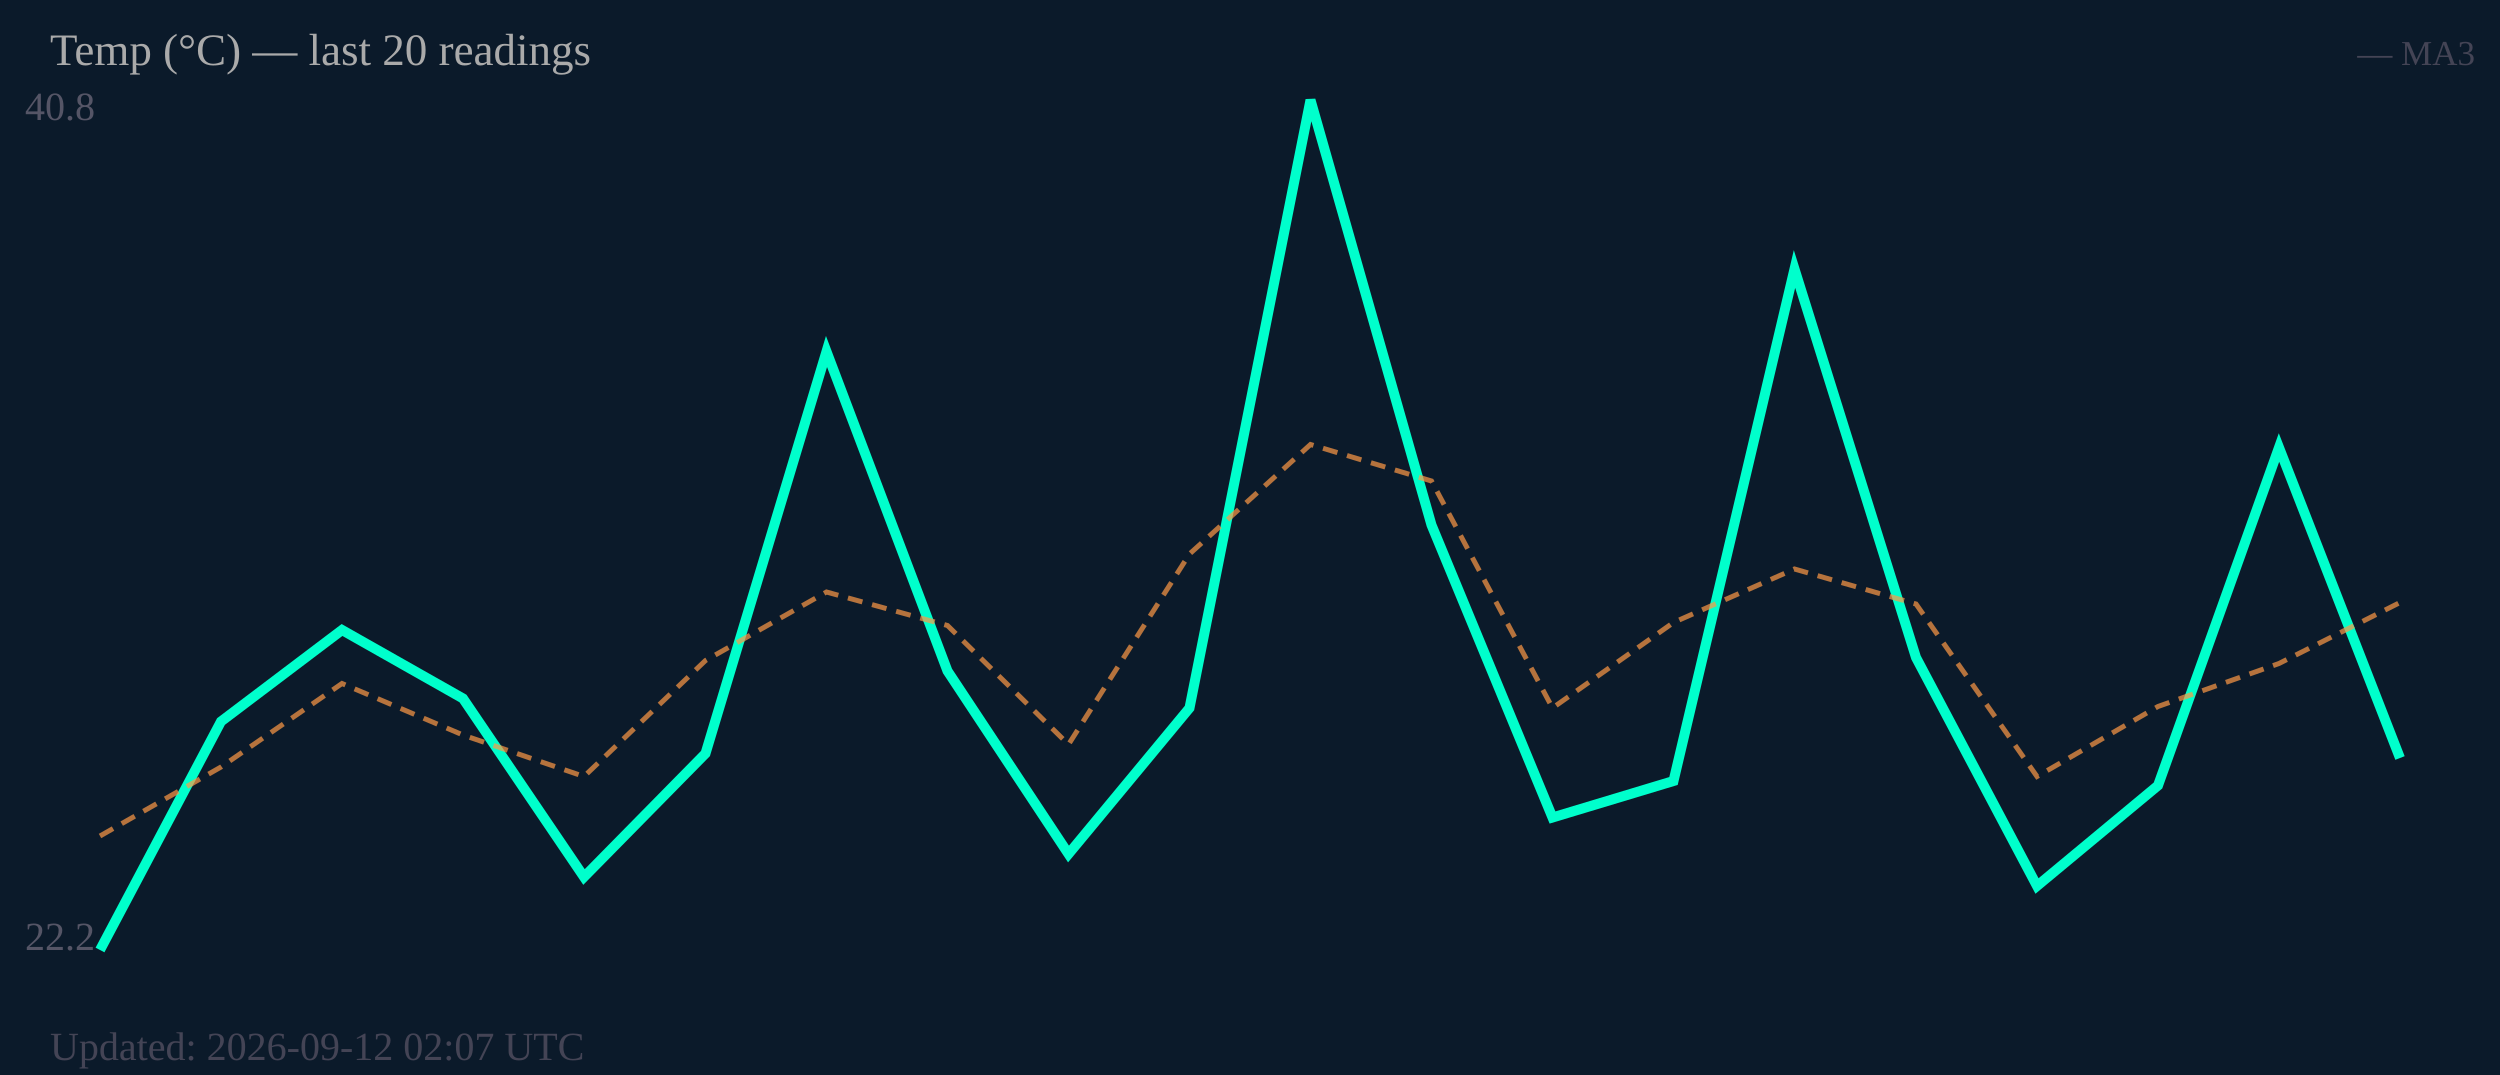
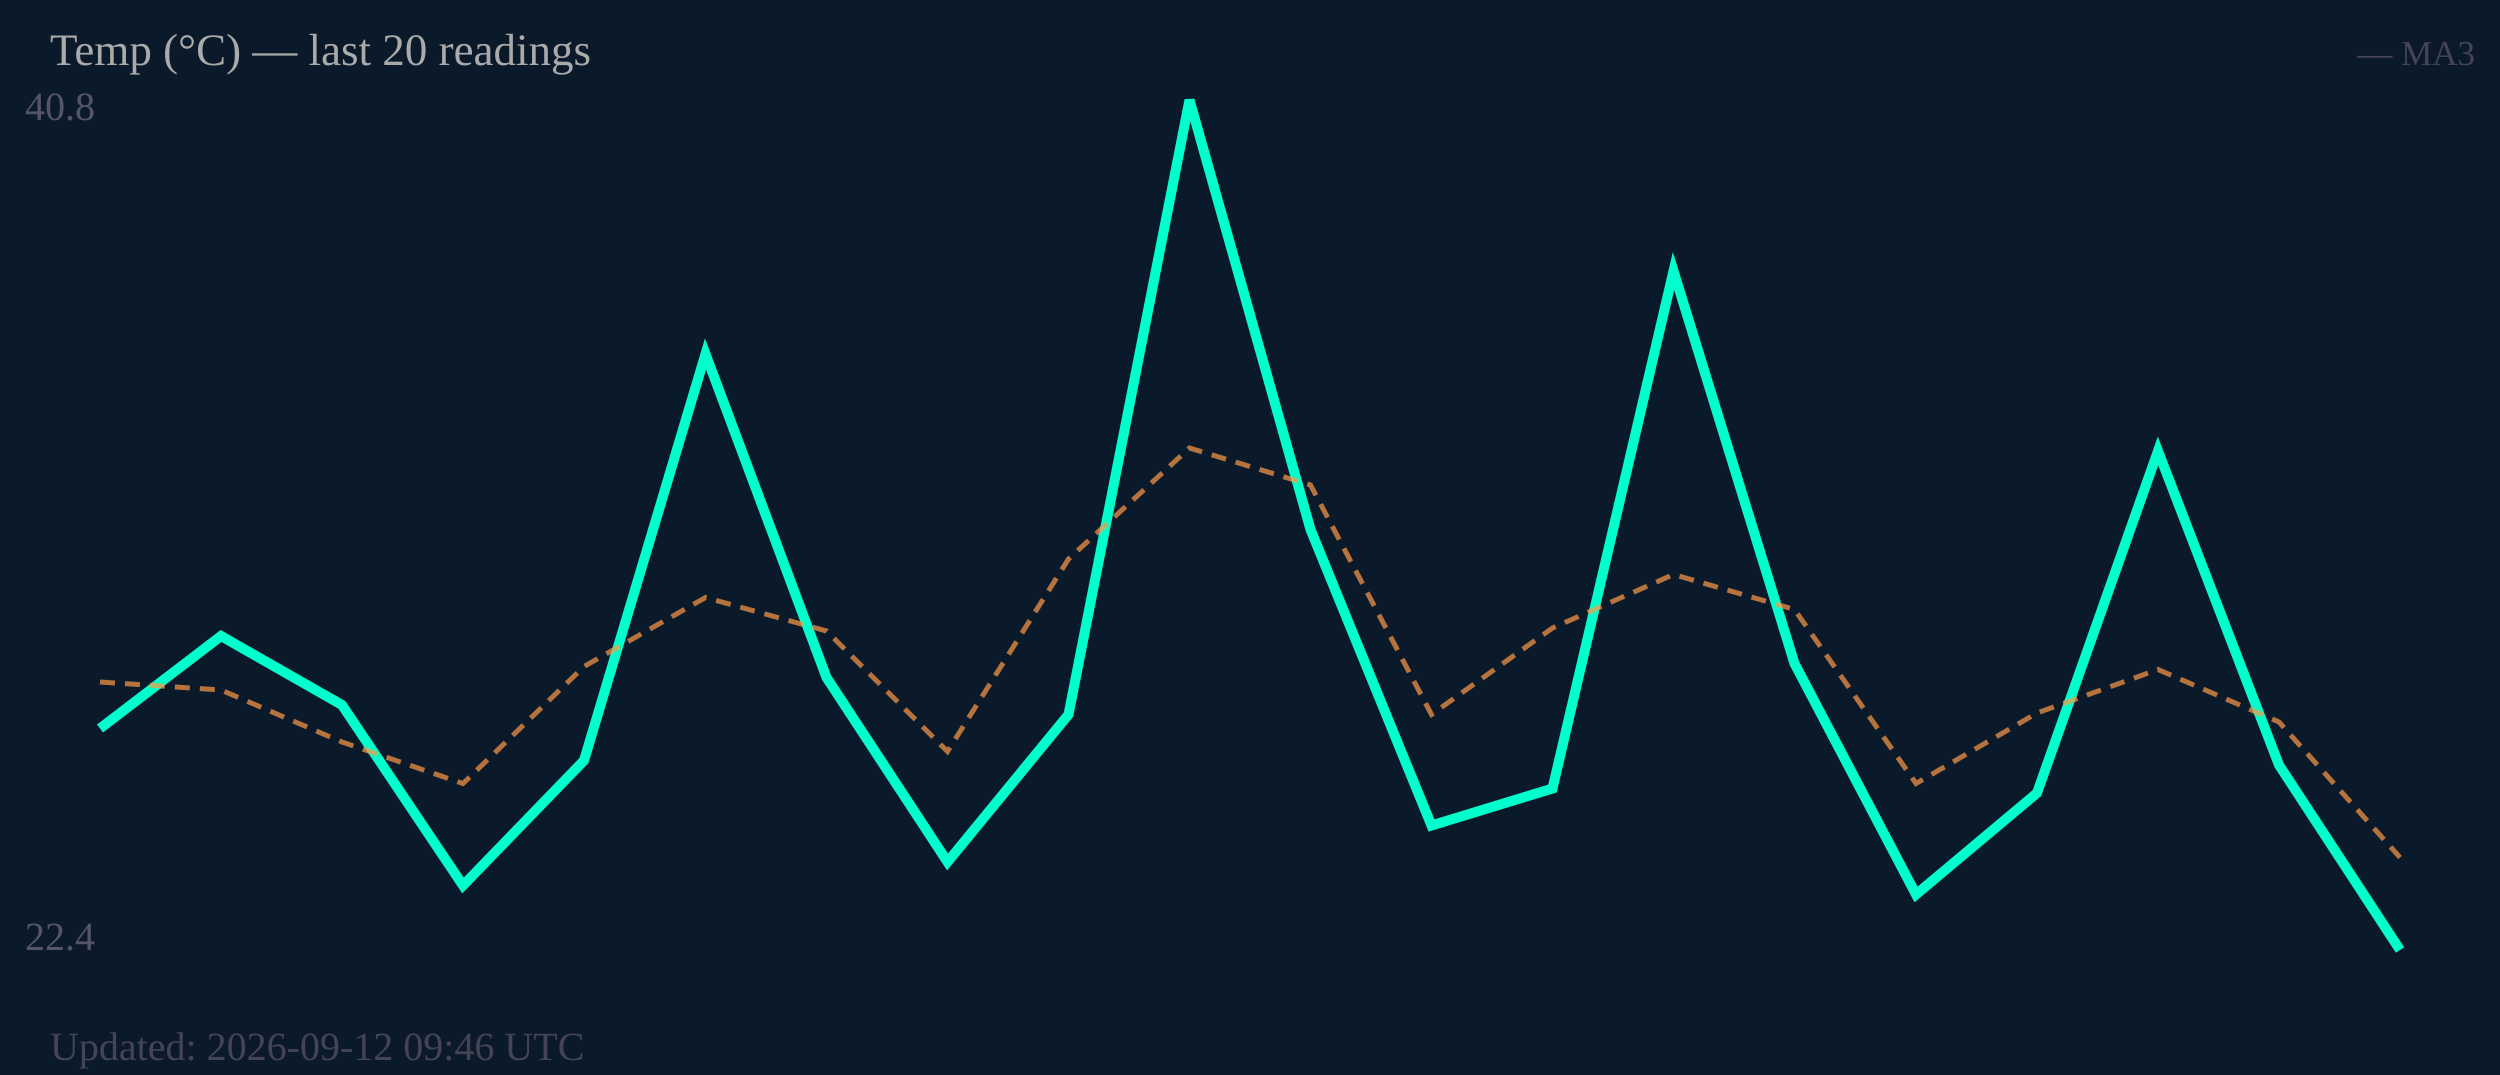
<svg xmlns="http://www.w3.org/2000/svg" width="500" height="215" viewBox="0 0 500 215">
  <rect width="500" height="215" fill="#0b1a2a" />
  <text x="5" y="24" font-size="8" fill="#556">40.8</text>
-   <text x="5" y="190" font-size="8" fill="#556">22.2</text>
-   <polyline fill="none" stroke="#00ffcc" stroke-width="2" points="20.0,190.0 44.2,144.3 68.4,126.0 92.6,139.7 116.8,175.4 141.1,150.7 165.3,70.3 189.5,134.2 213.7,170.8 237.9,141.6 262.1,20.0 286.3,105.0 310.5,163.5 334.7,156.2 358.9,53.8 383.2,131.5 407.4,177.2 431.6,157.1 455.8,89.5 480.0,151.6" />
-   <polyline fill="none" stroke="#ff9944" stroke-width="1" stroke-dasharray="3,2" opacity="0.7" points="20.0,167.2 44.2,153.4 68.4,136.7 92.6,147.0 116.8,155.3 141.1,132.1 165.3,118.4 189.5,125.1 213.7,148.9 237.9,110.8 262.1,88.9 286.3,96.2 310.5,141.6 334.7,124.5 358.9,113.8 383.2,120.8 407.4,155.3 431.6,141.3 455.8,132.7 480.0,120.5" />
+   <text x="5" y="190" font-size="8" fill="#556">22.4</text>
+   <polyline fill="none" stroke="#00ffcc" stroke-width="2" points="20.0,145.7 44.2,127.2 68.4,141.0 92.6,177.1 116.8,152.1 141.1,70.8 165.3,135.5 189.5,172.4 213.7,142.9 237.9,20.0 262.1,105.9 286.3,165.1 310.5,157.7 334.7,54.2 358.9,132.7 383.2,178.9 407.4,158.6 431.6,90.2 455.8,153.0 480.0,190.0" />
+   <polyline fill="none" stroke="#ff9944" stroke-width="1" stroke-dasharray="3,2" opacity="0.7" points="20.0,136.4 44.2,138.0 68.4,148.4 92.6,156.7 116.8,133.3 141.1,119.5 165.3,126.2 189.5,150.3 213.7,111.8 237.9,89.6 262.1,97.0 286.3,142.9 310.5,125.6 334.7,114.9 358.9,121.9 383.2,156.7 407.4,142.6 431.6,133.9 455.8,144.4 480.0,171.5" />
  <text x="10" y="13" font-size="9" fill="#aaa">Temp (°C) — last 20 readings</text>
  <text x="495" y="13" font-size="7" fill="#445" text-anchor="end">— MA3</text>
-   <text x="10" y="212" font-size="8" fill="#445">Updated: 2026-09-12 02:07 UTC</text>
+   <text x="10" y="212" font-size="8" fill="#445">Updated: 2026-09-12 09:46 UTC</text>
</svg>
